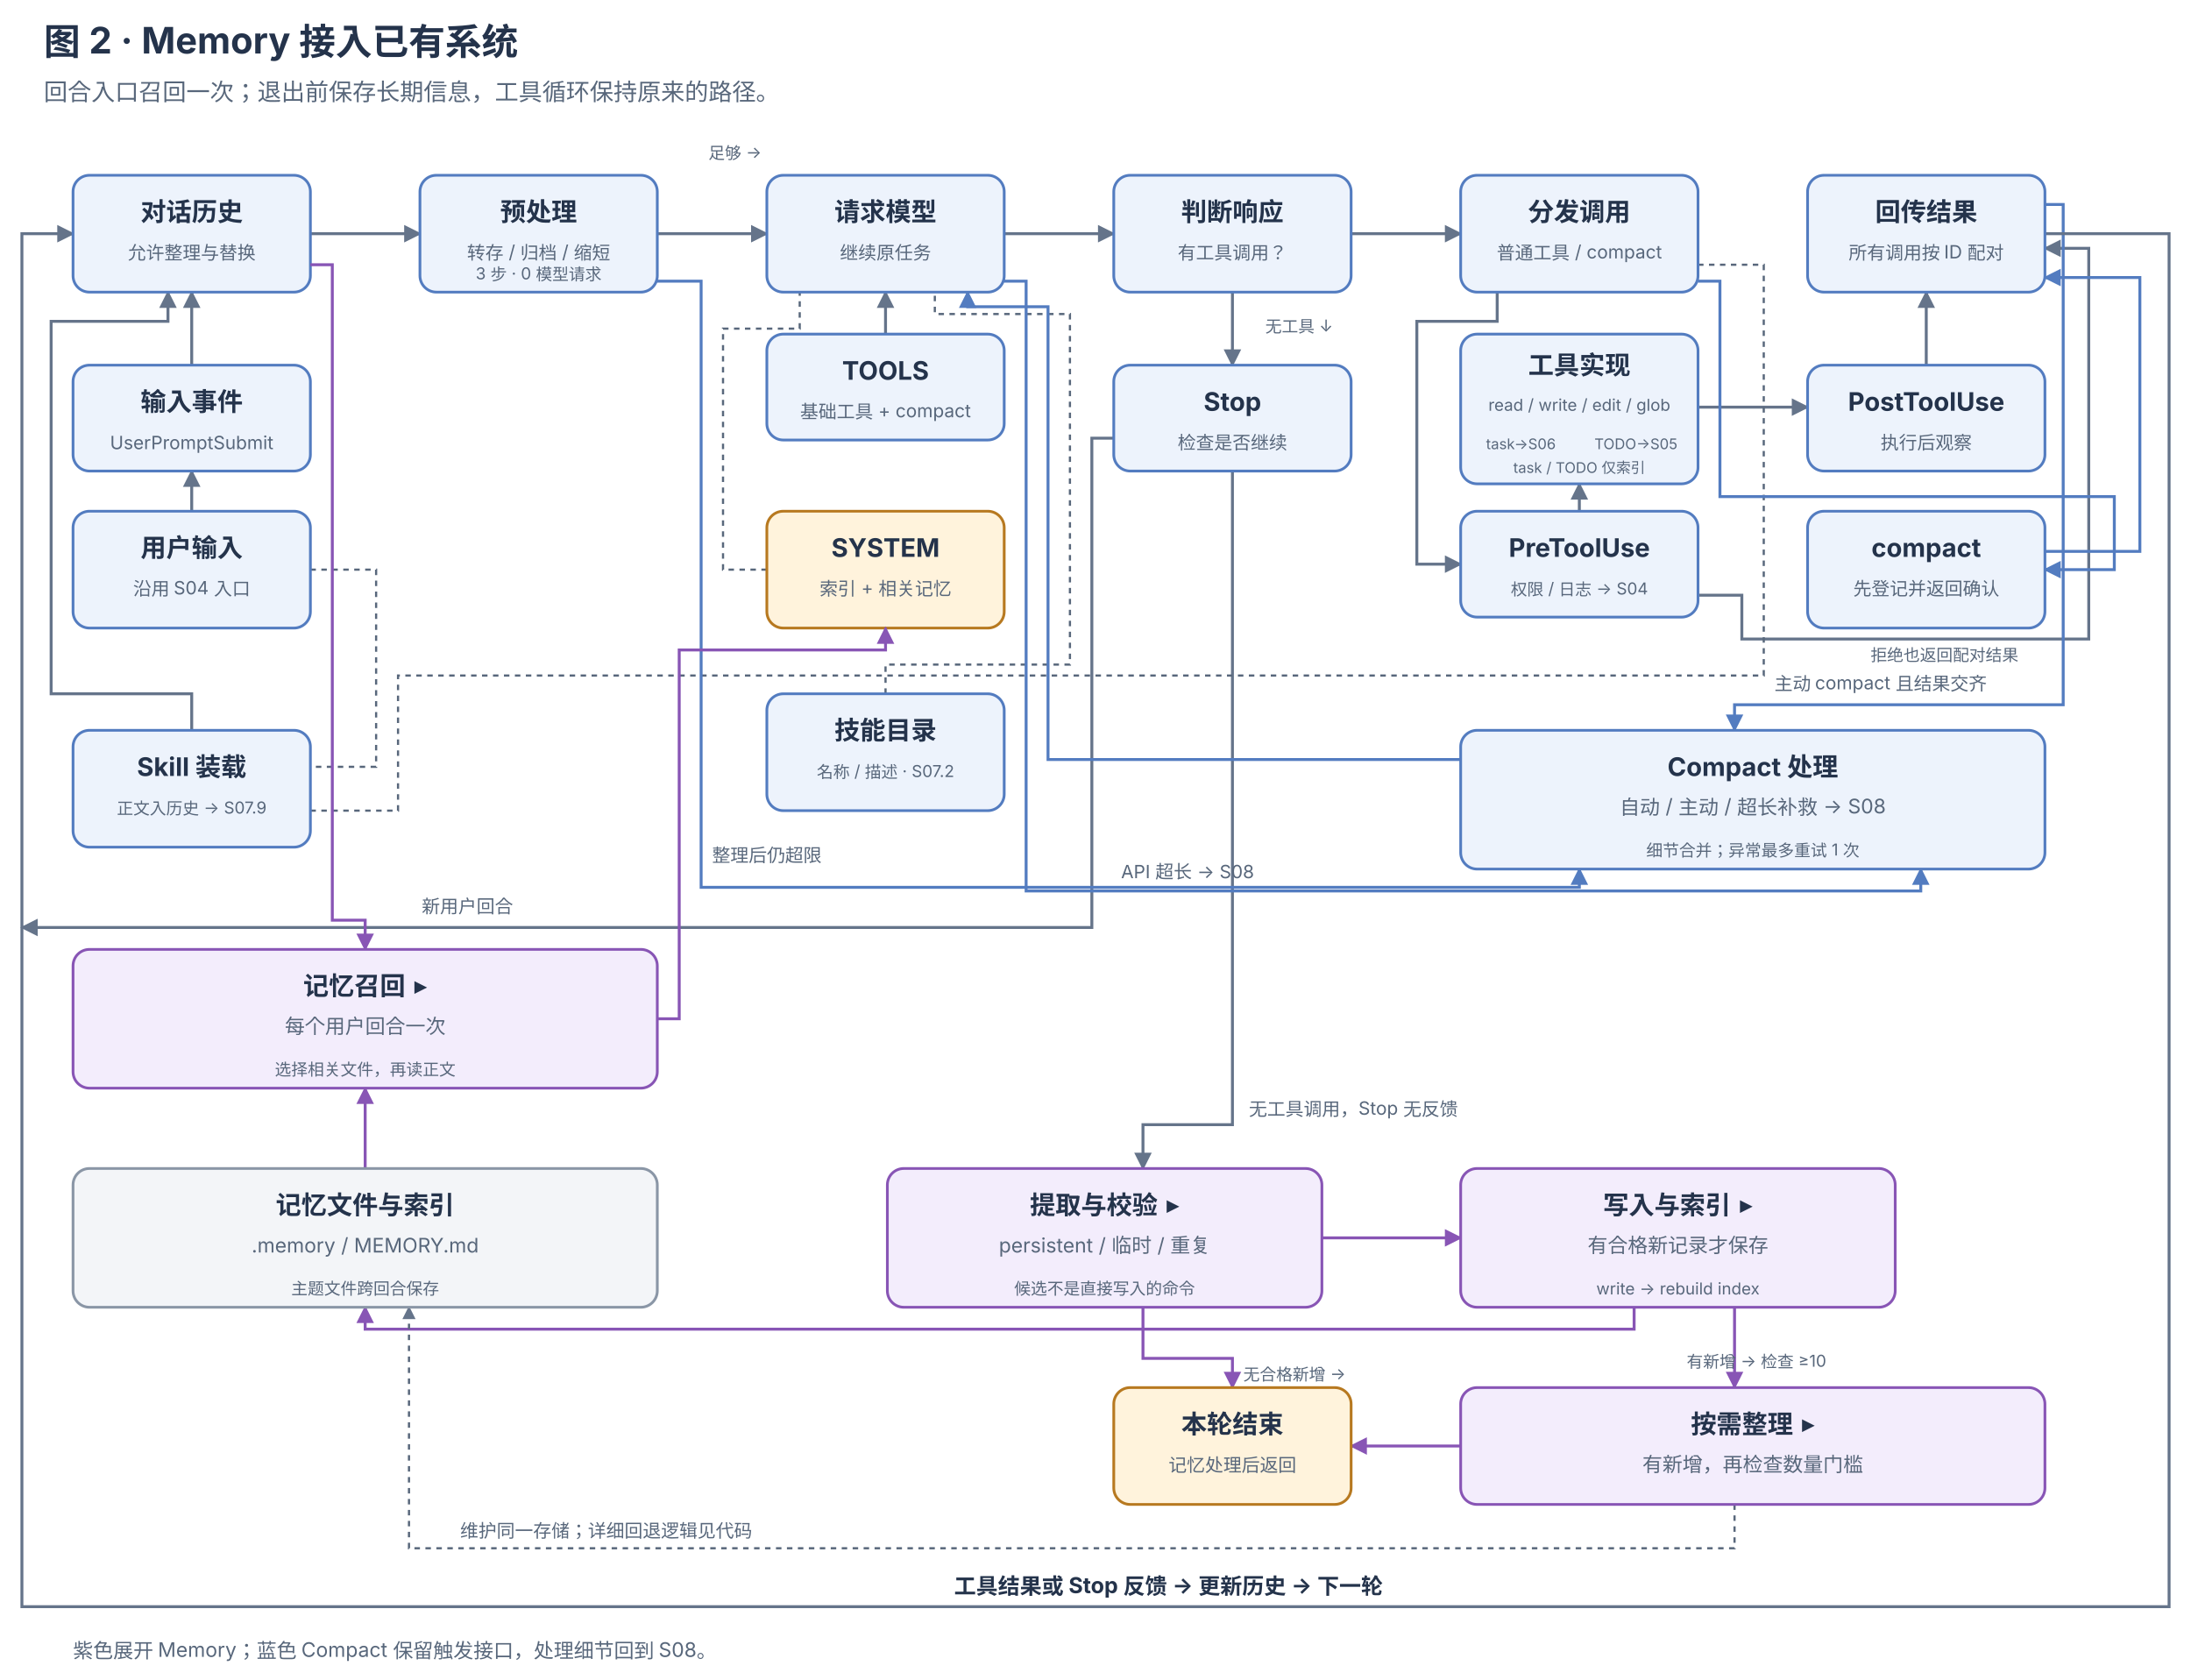
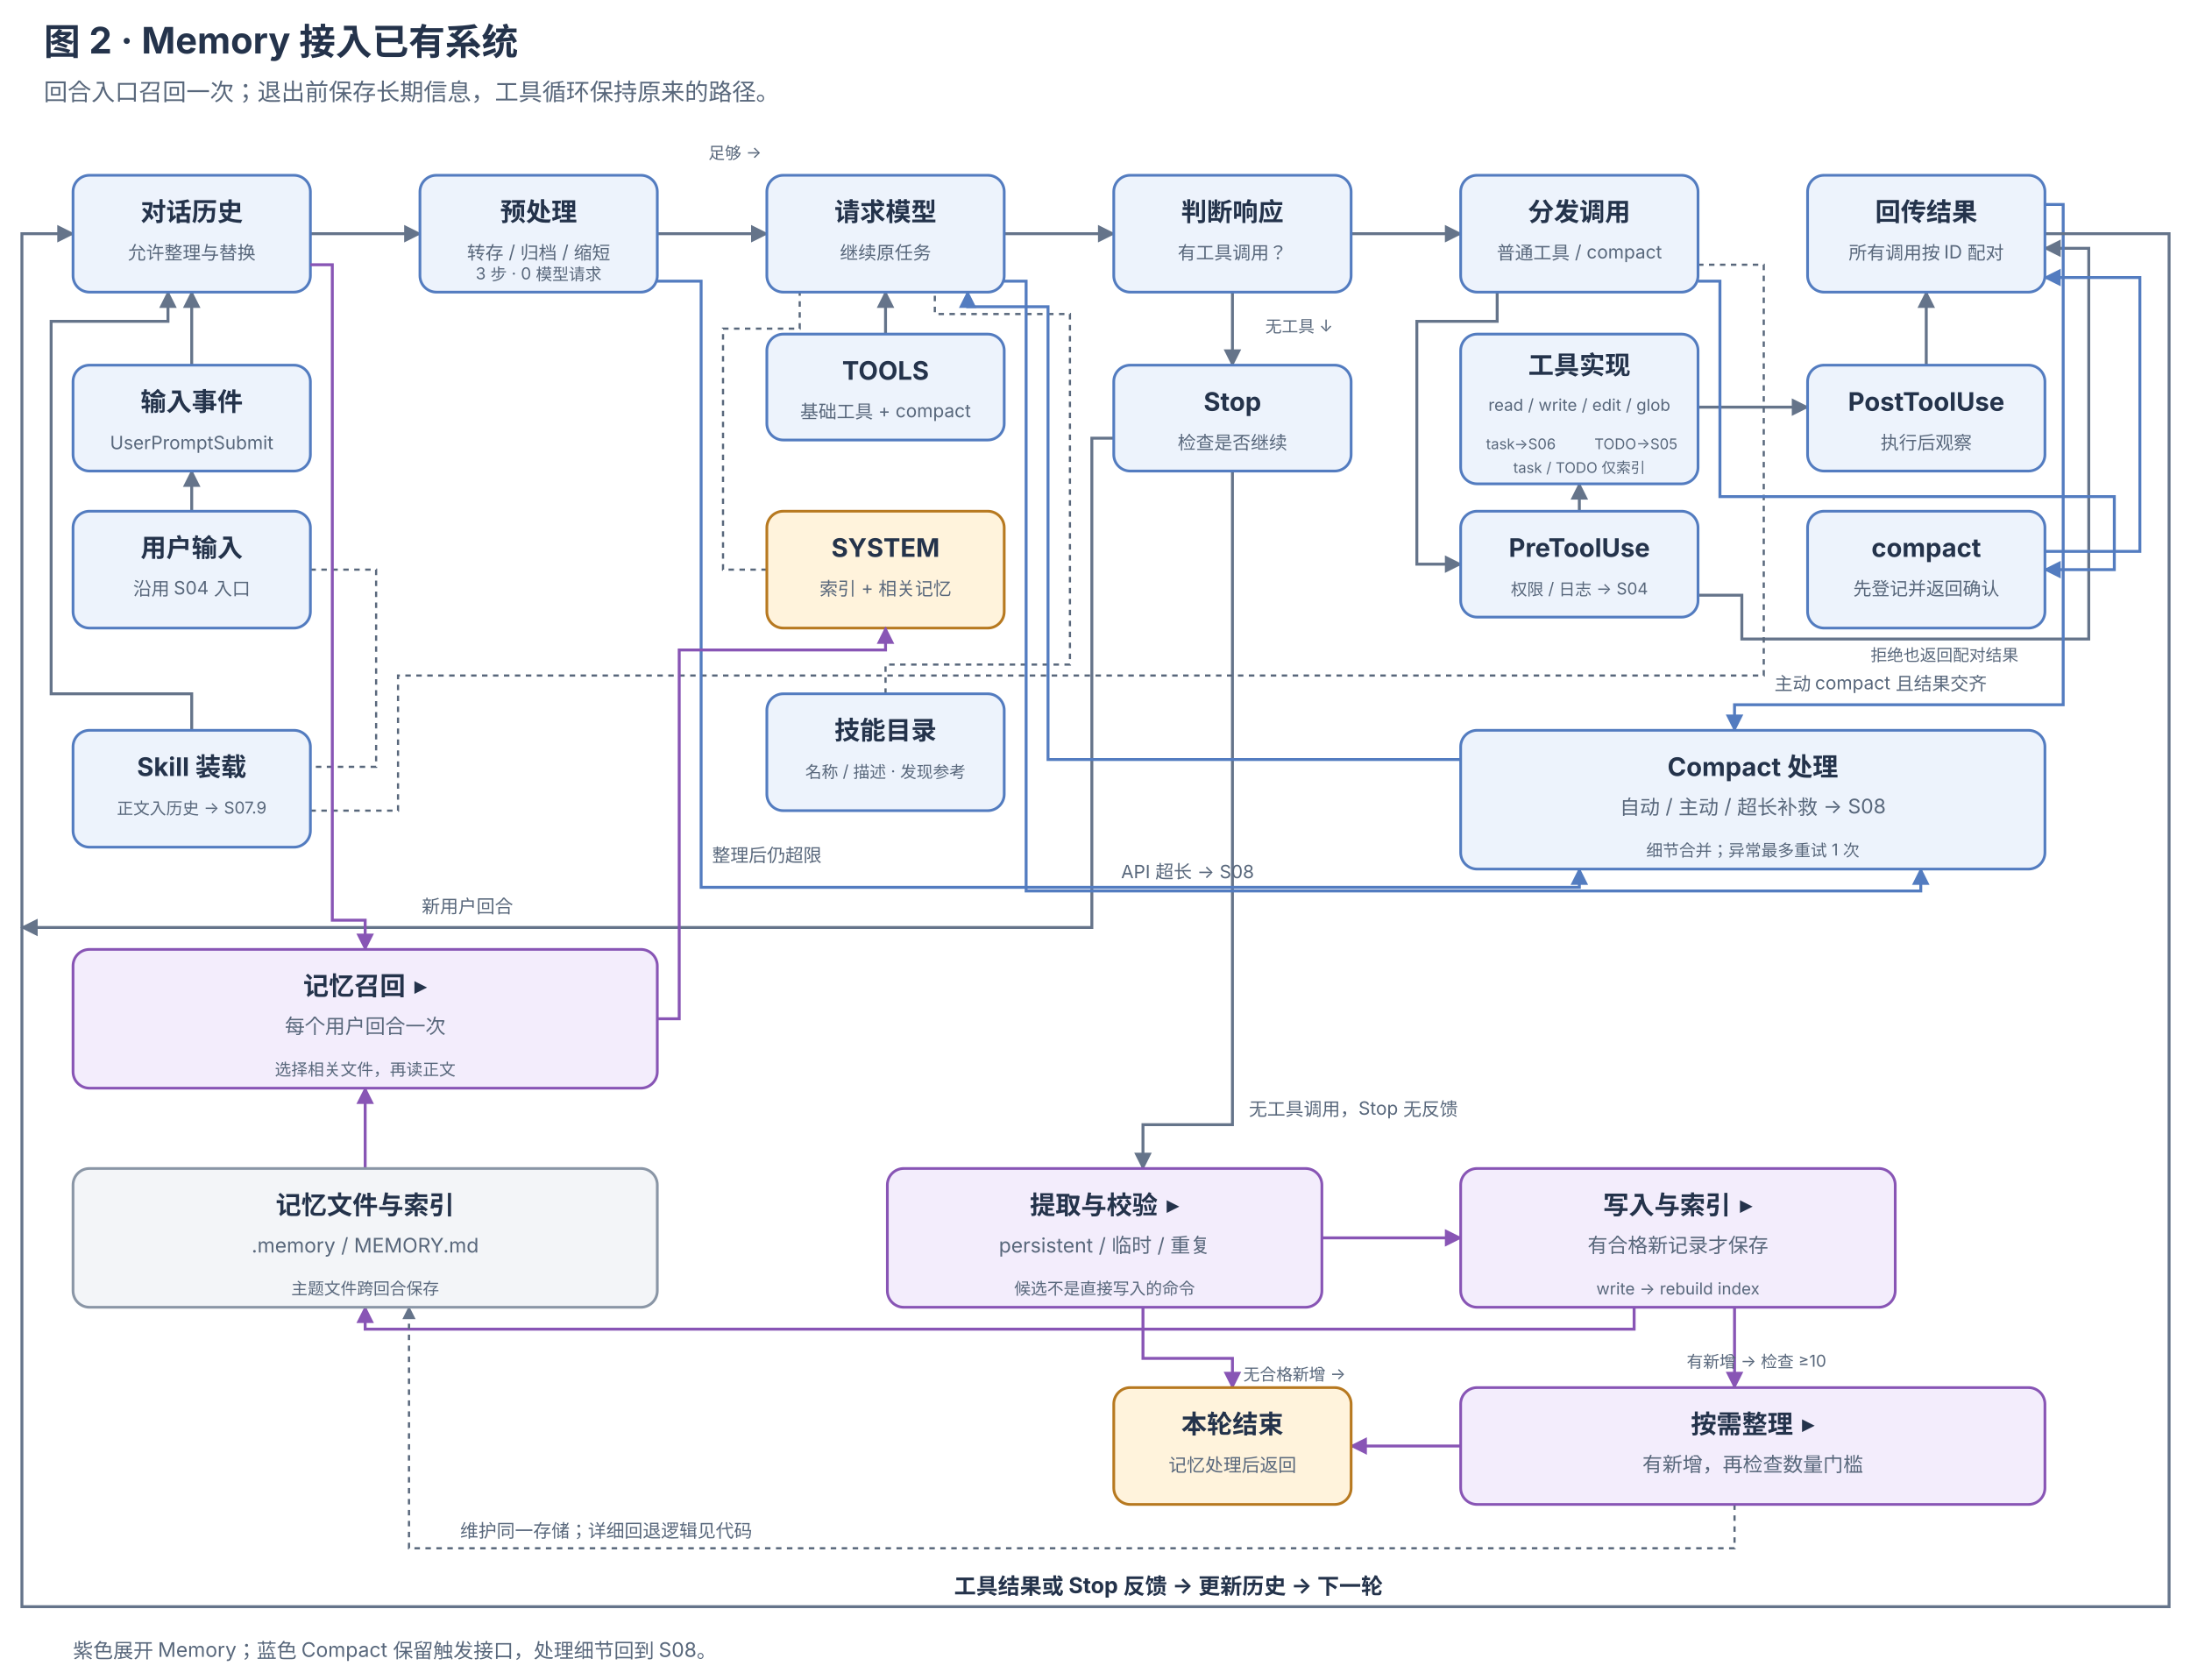
<svg xmlns="http://www.w3.org/2000/svg" viewBox="0 0 1200 920" role="img" aria-labelledby="s09-overview-title s09-overview-desc" font-family="system-ui, -apple-system, sans-serif">
  <defs>
    <marker id="s09-overview-arrow" viewBox="0 0 10 10" refX="9" refY="5" markerWidth="6" markerHeight="6" orient="auto">
      <path d="M0 0L10 5L0 10Z" fill="var(--diagram-line, #65748a)" />
    </marker>
    <marker id="s09-overview-added-arrow" viewBox="0 0 10 10" refX="9" refY="5" markerWidth="6" markerHeight="6" orient="auto">
      <path d="M0 0L10 5L0 10Z" fill="var(--diagram-base-stroke, #537cc0)" />
    </marker>
    <marker id="s09-memory-arrow" viewBox="0 0 10 10" refX="9" refY="5" markerWidth="6" markerHeight="6" orient="auto">
      <path d="M0 0L10 5L0 10Z" fill="var(--diagram-memory-stroke, #8855b5)" />
    </marker>
  </defs>
  <text x="24" y="30" text-anchor="start" font-size="20" font-weight="650" fill="var(--diagram-text, #24334b)">图 2 · Memory 接入已有系统</text>
  <text x="24" y="55" text-anchor="start" font-size="13" fill="var(--diagram-muted, #58677b)">回合入口召回一次；退出前保存长期信息，工具循环保持原来的路径。</text>
  <path data-from="history" data-to="prepare" data-kind="flow" data-label="待整理的 messages" data-route="s09-01" d="M170 128H230" fill="none" stroke="var(--diagram-line, #65748a)" stroke-width="1.6" marker-end="url(#s09-overview-arrow)" />
  <path data-from="prepare" data-to="model" data-kind="flow" data-label="容量足够，继续请求" data-route="s09-02" d="M360 128H420" fill="none" stroke="var(--diagram-line, #65748a)" stroke-width="1.6" marker-end="url(#s09-overview-arrow)" />
  <path data-from="model" data-to="decision" data-kind="flow" data-label="模型响应" data-route="s09-03" d="M550 128H610" fill="none" stroke="var(--diagram-line, #65748a)" stroke-width="1.6" marker-end="url(#s09-overview-arrow)" />
  <path data-from="decision" data-to="handler" data-kind="flow" data-label="有工具调用" data-route="s09-04" d="M740 128H800" fill="none" stroke="var(--diagram-line, #65748a)" stroke-width="1.6" marker-end="url(#s09-overview-arrow)" />
  <path data-from="handler" data-to="pre-event" data-kind="flow" data-label="普通工具调用" data-route="s09-05" d="M820 160V176H776V309H800" fill="none" stroke="var(--diagram-line, #65748a)" stroke-width="1.6" marker-end="url(#s09-overview-arrow)" />
  <path data-from="pre-event" data-to="added-file-tools" data-kind="flow" data-label="允许执行" data-route="s09-06" d="M865 280V265" fill="none" stroke="var(--diagram-line, #65748a)" stroke-width="1.6" marker-end="url(#s09-overview-arrow)" />
  <path data-from="added-file-tools" data-to="post-event" data-kind="flow" data-label="工具执行结果" data-route="s09-07" d="M930 223H990" fill="none" stroke="var(--diagram-line, #65748a)" stroke-width="1.6" marker-end="url(#s09-overview-arrow)" />
  <path data-from="post-event" data-to="result" data-kind="flow" data-label="观察后回传" data-route="s09-08" d="M1055 200V160" fill="none" stroke="var(--diagram-line, #65748a)" stroke-width="1.6" marker-end="url(#s09-overview-arrow)" />
  <path data-from="pre-event" data-to="result" data-kind="flow" data-label="拒绝也返回配对结果" data-route="s09-09" d="M930 326H954V350H1144V136H1120" fill="none" stroke="var(--diagram-line, #65748a)" stroke-width="1.6" marker-end="url(#s09-overview-arrow)" />
  <path data-from="decision" data-to="stop-event" data-kind="flow" data-label="无工具调用" data-route="s09-10" d="M675 160V200" fill="none" stroke="var(--diagram-line, #65748a)" stroke-width="1.6" marker-end="url(#s09-overview-arrow)" />
  <path data-from="stop-event" data-to="memory-extract" data-kind="flow" data-label="无工具调用，Stop 无反馈" data-route="s09-11" d="M675 258V616H626V640" fill="none" stroke="var(--diagram-line, #65748a)" stroke-width="1.6" marker-end="url(#s09-overview-arrow)" />
  <path data-from="stop-event" data-to="history" data-kind="flow" data-label="要求继续，汇入主循环" data-route="s09-12" d="M610 240H598V508H12" fill="none" stroke="var(--diagram-line, #65748a)" stroke-width="1.6" marker-end="url(#s09-overview-arrow)" />
  <path data-from="input" data-to="input-event" data-kind="flow" data-label="用户问题" data-route="s09-13" d="M105 280V258" fill="none" stroke="var(--diagram-line, #65748a)" stroke-width="1.6" marker-end="url(#s09-overview-arrow)" />
  <path data-from="input-event" data-to="history" data-kind="flow" data-label="输入事件完成" data-route="s09-14" d="M105 200V160" fill="none" stroke="var(--diagram-line, #65748a)" stroke-width="1.6" marker-end="url(#s09-overview-arrow)" />
  <path data-from="tools" data-to="model" data-kind="reference" data-label="可用工具定义" data-route="s09-15" d="M485 183V160" fill="none" stroke="var(--diagram-line, #65748a)" stroke-width="1.6" marker-end="url(#s09-overview-arrow)" />
  <path data-from="system" data-to="model" data-kind="reference" data-label="请求背景" data-route="s09-16" data-relation="interface" d="M420 312H396V180H438V160" fill="none" stroke="var(--diagram-muted, #58677b)" stroke-width="1.2" stroke-dasharray="3 3" />
  <path data-from="skill-catalog" data-to="model" data-kind="reference" data-label="技能名称与描述" data-route="s09-17" data-relation="interface" d="M485 380V364H586V172H512V160" fill="none" stroke="var(--diagram-muted, #58677b)" stroke-width="1.2" stroke-dasharray="3 3" />
  <path data-from="input" data-to="skill-loading" data-kind="reference" data-label="显式选择技能" data-route="s09-18" data-relation="interface" d="M170 312H206V420H170" fill="none" stroke="var(--diagram-muted, #58677b)" stroke-width="1.2" stroke-dasharray="3 3" />
  <path data-from="handler" data-to="skill-loading" data-kind="reference" data-label="按需装载技能" data-route="s09-19" data-relation="interface" d="M930 145H966V370H218V444H170" fill="none" stroke="var(--diagram-muted, #58677b)" stroke-width="1.2" stroke-dasharray="3 3" />
  <path data-from="skill-loading" data-to="history" data-kind="flow" data-label="技能正文加入历史" data-route="s09-20" d="M105 400V380H28V176H92V160" fill="none" stroke="var(--diagram-line, #65748a)" stroke-width="1.6" marker-end="url(#s09-overview-arrow)" />
  <path data-from="prepare" data-to="compact-processor" data-kind="flow" data-label="整理后仍超限" data-route="s09-21" d="M360 154H384V486H865V476" fill="none" stroke="var(--diagram-base-stroke, #537cc0)" stroke-width="1.6" marker-end="url(#s09-overview-added-arrow)" />
  <path data-from="compact-processor" data-to="model" data-kind="flow" data-label="更新历史，继续请求" data-route="s09-22" d="M800 416H574V168H530V160" fill="none" stroke="var(--diagram-base-stroke, #537cc0)" stroke-width="1.6" marker-end="url(#s09-overview-added-arrow)" />
  <path data-from="handler" data-to="compact-registration" data-kind="flow" data-label="登记 compact 调用" data-route="s09-23" d="M930 154H942V272H1158V312H1120" fill="none" stroke="var(--diagram-base-stroke, #537cc0)" stroke-width="1.6" marker-end="url(#s09-overview-added-arrow)" />
  <path data-from="compact-registration" data-to="result" data-kind="flow" data-label="返回确认结果" data-route="s09-24" d="M1120 302H1172V152H1120" fill="none" stroke="var(--diagram-base-stroke, #537cc0)" stroke-width="1.6" marker-end="url(#s09-overview-added-arrow)" />
  <path data-from="result" data-to="compact-processor" data-kind="flow" data-label="已登记 compact 且本批结果交齐" data-route="s09-25" d="M1120 112H1130V386H950V400" fill="none" stroke="var(--diagram-base-stroke, #537cc0)" stroke-width="1.6" marker-end="url(#s09-overview-added-arrow)" />
  <path data-from="model" data-to="compact-processor" data-kind="flow" data-label="API 超长拒绝" data-route="s09-26" d="M550 154H562V488H1052V476" fill="none" stroke="var(--diagram-base-stroke, #537cc0)" stroke-width="1.6" marker-end="url(#s09-overview-added-arrow)" />
  <path data-from="result" data-to="history" data-kind="flow" data-label="追加工具结果，下一轮" data-route="s09-27" d="M1120 128H1188V880H12V128H40" fill="none" stroke="var(--diagram-line, #65748a)" stroke-width="1.6" marker-end="url(#s09-overview-arrow)" />
  <rect data-stage="history" data-change="base" x="40" y="96" width="130" height="64" rx="9" fill="var(--diagram-base-fill, #edf3fc)" stroke="var(--diagram-base-stroke, #537cc0)" stroke-width="1.5" />
  <text x="105" y="121" text-anchor="middle" font-size="14" font-weight="650" fill="var(--diagram-text, #24334b)">对话历史</text>
  <text x="105" y="142" text-anchor="middle" font-size="10" fill="var(--diagram-muted, #58677b)">允许整理与替换</text>
  <a class="diagram-chapter-link" href="/projects/learn-claude-code/s08/#compact-prepare" aria-label="查看预处理 ▸的接口、局部图和代码">
    <rect data-stage="prepare" data-change="base" x="230" y="96" width="130" height="64" rx="9" fill="var(--diagram-base-fill, #edf3fc)" stroke="var(--diagram-base-stroke, #537cc0)" stroke-width="1.5" />
    <text x="295" y="121" text-anchor="middle" font-size="14" font-weight="650" fill="var(--diagram-text, #24334b)">预处理</text>
    <text x="295" y="142" text-anchor="middle" font-size="10" fill="var(--diagram-muted, #58677b)">转存 / 归档 / 缩短</text>
    <text x="295" y="153" text-anchor="middle" font-size="9" fill="var(--diagram-muted, #58677b)">3 步 · 0 模型请求</text>
  </a>
  <rect data-stage="model" data-change="base" x="420" y="96" width="130" height="64" rx="9" fill="var(--diagram-base-fill, #edf3fc)" stroke="var(--diagram-base-stroke, #537cc0)" stroke-width="1.5" />
  <text x="485" y="121" text-anchor="middle" font-size="14" font-weight="650" fill="var(--diagram-text, #24334b)">请求模型</text>
  <text x="485" y="142" text-anchor="middle" font-size="10" fill="var(--diagram-muted, #58677b)">继续原任务</text>
  <rect data-stage="decision" data-change="base" x="610" y="96" width="130" height="64" rx="9" fill="var(--diagram-base-fill, #edf3fc)" stroke="var(--diagram-base-stroke, #537cc0)" stroke-width="1.5" />
  <text x="675" y="121" text-anchor="middle" font-size="14" font-weight="650" fill="var(--diagram-text, #24334b)">判断响应</text>
  <text x="675" y="142" text-anchor="middle" font-size="10" fill="var(--diagram-muted, #58677b)">有工具调用？</text>
  <rect data-stage="handler" data-change="base" x="800" y="96" width="130" height="64" rx="9" fill="var(--diagram-base-fill, #edf3fc)" stroke="var(--diagram-base-stroke, #537cc0)" stroke-width="1.5" />
  <text x="865" y="121" text-anchor="middle" font-size="14" font-weight="650" fill="var(--diagram-text, #24334b)">分发调用</text>
  <text x="865" y="142" text-anchor="middle" font-size="10" fill="var(--diagram-muted, #58677b)">普通工具 / compact</text>
  <rect data-stage="result" data-change="base" x="990" y="96" width="130" height="64" rx="9" fill="var(--diagram-base-fill, #edf3fc)" stroke="var(--diagram-base-stroke, #537cc0)" stroke-width="1.5" />
  <text x="1055" y="121" text-anchor="middle" font-size="14" font-weight="650" fill="var(--diagram-text, #24334b)">回传结果</text>
  <text x="1055" y="142" text-anchor="middle" font-size="10" fill="var(--diagram-muted, #58677b)">所有调用按 ID 配对</text>
  <rect data-stage="tools" data-change="base" x="420" y="183" width="130" height="58" rx="9" fill="var(--diagram-base-fill, #edf3fc)" stroke="var(--diagram-base-stroke, #537cc0)" stroke-width="1.5" />
  <text x="485" y="208" text-anchor="middle" font-size="14" font-weight="650" fill="var(--diagram-text, #24334b)">TOOLS</text>
  <text x="485" y="229" text-anchor="middle" font-size="10" fill="var(--diagram-muted, #58677b)">基础工具 + compact</text>
  <a class="diagram-module-link" data-module="context" href="/projects/learn-claude-code/s09/#memory-context" aria-label="查看记忆进入 SYSTEM 的实现">
    <rect data-stage="system" data-change="modified" x="420" y="280" width="130" height="64" rx="9" fill="var(--diagram-modified-fill, #fff3dc)" stroke="var(--diagram-modified-stroke, #b77920)" stroke-width="1.5" />
    <text x="485" y="305" text-anchor="middle" font-size="14" font-weight="650" fill="var(--diagram-text, #24334b)">SYSTEM</text>
    <text x="485" y="326" text-anchor="middle" font-size="10" fill="var(--diagram-muted, #58677b)">索引 + 相关记忆</text>
  </a>
  <rect data-stage="input" data-change="base" x="40" y="280" width="130" height="64" rx="9" fill="var(--diagram-base-fill, #edf3fc)" stroke="var(--diagram-base-stroke, #537cc0)" stroke-width="1.5" />
  <text x="105" y="305" text-anchor="middle" font-size="14" font-weight="650" fill="var(--diagram-text, #24334b)">用户输入</text>
  <text x="105" y="326" text-anchor="middle" font-size="10" fill="var(--diagram-muted, #58677b)">沿用 S04 入口</text>
  <rect data-stage="input-event" data-change="base" x="40" y="200" width="130" height="58" rx="9" fill="var(--diagram-base-fill, #edf3fc)" stroke="var(--diagram-base-stroke, #537cc0)" stroke-width="1.5" />
  <text x="105" y="225" text-anchor="middle" font-size="14" font-weight="650" fill="var(--diagram-text, #24334b)">输入事件</text>
  <text x="105" y="246" text-anchor="middle" font-size="10" fill="var(--diagram-muted, #58677b)">UserPromptSubmit</text>
  <rect data-stage="stop-event" data-change="base" x="610" y="200" width="130" height="58" rx="9" fill="var(--diagram-base-fill, #edf3fc)" stroke="var(--diagram-base-stroke, #537cc0)" stroke-width="1.5" />
  <text x="675" y="225" text-anchor="middle" font-size="14" font-weight="650" fill="var(--diagram-text, #24334b)">Stop</text>
  <text x="675" y="246" text-anchor="middle" font-size="10" fill="var(--diagram-muted, #58677b)">检查是否继续</text>
  <rect data-stage="pre-event" data-change="base" x="800" y="280" width="130" height="58" rx="9" fill="var(--diagram-base-fill, #edf3fc)" stroke="var(--diagram-base-stroke, #537cc0)" stroke-width="1.5" />
  <text x="865" y="305" text-anchor="middle" font-size="14" font-weight="650" fill="var(--diagram-text, #24334b)">PreToolUse</text>
  <a class="diagram-chapter-link" href="/projects/learn-claude-code/s04/" aria-label="查看权限与日志回调 S04" tabindex="0">
    <text x="865" y="326" text-anchor="middle" font-size="9" fill="var(--diagram-muted, #58677b)">权限 / 日志 → S04</text>
  </a>
  <rect data-stage="post-event" data-change="base" x="990" y="200" width="130" height="58" rx="9" fill="var(--diagram-base-fill, #edf3fc)" stroke="var(--diagram-base-stroke, #537cc0)" stroke-width="1.5" />
  <text x="1055" y="225" text-anchor="middle" font-size="14" font-weight="650" fill="var(--diagram-text, #24334b)">PostToolUse</text>
  <text x="1055" y="246" text-anchor="middle" font-size="10" fill="var(--diagram-muted, #58677b)">执行后观察</text>
  <rect data-stage="skill-catalog" data-change="base" x="420" y="380" width="130" height="64" rx="9" fill="var(--diagram-base-fill, #edf3fc)" stroke="var(--diagram-base-stroke, #537cc0)" stroke-width="1.5" />
  <text x="485" y="405" text-anchor="middle" font-size="14" font-weight="650" fill="var(--diagram-text, #24334b)">技能目录</text>
-   <a class="diagram-chapter-link" href="/projects/learn-claude-code/s07/02-discovery/" aria-label="查看技能目录 S07.2" tabindex="0">
-     <text x="485" y="426" text-anchor="middle" font-size="9" fill="var(--diagram-muted, #58677b)">名称 / 描述 · S07.2</text>
+   <a class="diagram-chapter-link" href="/projects/learn-claude-code/s07/02-discovery/" aria-label="查看技能目录 发现参考" tabindex="0">
+     <text x="485" y="426" text-anchor="middle" font-size="9" fill="var(--diagram-muted, #58677b)">名称 / 描述 · 发现参考</text>
  </a>
  <rect data-stage="skill-loading" data-change="base" x="40" y="400" width="130" height="64" rx="9" fill="var(--diagram-base-fill, #edf3fc)" stroke="var(--diagram-base-stroke, #537cc0)" stroke-width="1.5" />
  <text x="105" y="425" text-anchor="middle" font-size="14" font-weight="650" fill="var(--diagram-text, #24334b)">Skill 装载</text>
  <a class="diagram-chapter-link" href="/projects/learn-claude-code/s07/09-agent-loop/" aria-label="查看 Skills 正文交付 S07.9" tabindex="0">
    <text x="105" y="446" text-anchor="middle" font-size="9" fill="var(--diagram-muted, #58677b)">正文入历史 → S07.9</text>
  </a>
  <a class="diagram-chapter-link" href="/projects/learn-claude-code/s08/#compact-manual" aria-label="查看compact ▸的接口、局部图和代码">
    <rect data-stage="compact-registration" data-change="base" x="990" y="280" width="130" height="64" rx="9" fill="var(--diagram-base-fill, #edf3fc)" stroke="var(--diagram-base-stroke, #537cc0)" stroke-width="1.5" />
    <text x="1055" y="305" text-anchor="middle" font-size="14" font-weight="650" fill="var(--diagram-text, #24334b)">compact</text>
    <text x="1055" y="326" text-anchor="middle" font-size="10" fill="var(--diagram-muted, #58677b)">先登记并返回确认</text>
  </a>
  <rect data-stage="added-file-tools" data-change="base" x="800" y="183" width="130" height="82" rx="9" fill="var(--diagram-base-fill, #edf3fc)" stroke="var(--diagram-base-stroke, #537cc0)" stroke-width="1.5" />
  <text x="865" y="205" text-anchor="middle" font-size="14" font-weight="650" fill="var(--diagram-text, #24334b)">工具实现</text>
  <a class="diagram-chapter-link" href="/projects/learn-claude-code/s02/#file-tool-implementation" aria-label="查看 read / write / edit / glob" tabindex="0">
    <text x="865" y="225" text-anchor="middle" font-size="9" fill="var(--diagram-muted, #58677b)">read / write / edit / glob</text>
  </a>
  <a class="diagram-chapter-link" href="/projects/learn-claude-code/s06/#subagent-core" aria-label="查看 task→S06" tabindex="0">
    <text x="833" y="246" text-anchor="middle" font-size="8" fill="var(--diagram-muted, #58677b)">task→S06</text>
  </a>
  <a class="diagram-chapter-link" href="/projects/learn-claude-code/s05/#todo-tool-implementation" aria-label="查看 TODO→S05" tabindex="0">
    <text x="896" y="246" text-anchor="middle" font-size="8" fill="var(--diagram-muted, #58677b)">TODO→S05</text>
  </a>
  <text x="865" y="259" text-anchor="middle" font-size="8" fill="var(--diagram-muted, #58677b)">task / TODO 仅索引</text>
  <text x="388" y="87" text-anchor="start" font-size="9" fill="var(--diagram-muted, #58677b)">足够 →</text>
  <text x="390" y="472" text-anchor="start" font-size="10" fill="var(--diagram-muted, #58677b)">整理后仍超限</text>
  <text x="1030" y="378" text-anchor="middle" font-size="10" fill="var(--diagram-muted, #58677b)">主动 compact 且结果交齐</text>
  <text x="614" y="481" text-anchor="start" font-size="10" fill="var(--diagram-muted, #58677b)">API 超长 → S08</text>
  <text x="693" y="182" text-anchor="start" font-size="9" fill="var(--diagram-muted, #58677b)">无工具 ↓</text>
  <text x="1065" y="362" text-anchor="middle" font-size="9" fill="var(--diagram-muted, #58677b)">拒绝也返回配对结果</text>
  <text x="640" y="873" text-anchor="middle" font-size="12" font-weight="650" fill="var(--diagram-text, #24334b)">工具结果或 Stop 反馈 → 更新历史 → 下一轮</text>
  <text x="40" y="908" text-anchor="start" font-size="11" fill="var(--diagram-muted, #58677b)" data-baseline-label="已有 Memory 入口、退出与存储接口；Compact 的内部实现见 S08。">紫色展开 Memory；蓝色 Compact 保留触发接口，处理细节回到 S08。</text>
  <path data-from="history" data-to="memory-recall" data-kind="flow" data-label="仅新用户回合入口，召回一次" data-route="s09-28" d="M170 145H182V504H200V520" fill="none" stroke="var(--diagram-memory-stroke, #8855b5)" stroke-width="1.6" marker-end="url(#s09-memory-arrow)" />
  <path data-from="memory-recall" data-to="system" data-kind="flow" data-label="相关正文加入背景" data-route="s09-29" d="M360 558H372V356H485V344" fill="none" stroke="var(--diagram-memory-stroke, #8855b5)" stroke-width="1.6" marker-end="url(#s09-memory-arrow)" />
  <path data-from="memory-store" data-to="memory-recall" data-kind="flow" data-label="读取磁盘中的文件与索引" data-route="s09-30" d="M200 640V596" fill="none" stroke="var(--diagram-memory-stroke, #8855b5)" stroke-width="1.6" marker-end="url(#s09-memory-arrow)" />
  <path data-from="memory-extract" data-to="memory-save" data-kind="flow" data-label="有合格新记录" data-route="s09-31" d="M724 678H800" fill="none" stroke="var(--diagram-memory-stroke, #8855b5)" stroke-width="1.6" marker-end="url(#s09-memory-arrow)" />
  <path data-from="memory-extract" data-to="end" data-kind="flow" data-label="无合格新增，直接结束" data-route="s09-32" d="M626 716V744H675V760" fill="none" stroke="var(--diagram-memory-stroke, #8855b5)" stroke-width="1.6" marker-end="url(#s09-memory-arrow)" />
  <path data-from="memory-save" data-to="memory-consolidate" data-kind="flow" data-label="有新增，再检查数量门槛" data-route="s09-33" d="M950 716V736H950V760" fill="none" stroke="var(--diagram-memory-stroke, #8855b5)" stroke-width="1.6" marker-end="url(#s09-memory-arrow)" />
  <path data-from="memory-consolidate" data-to="end" data-kind="flow" data-label="维护检查完成" data-route="s09-34" d="M800 792H740" fill="none" stroke="var(--diagram-memory-stroke, #8855b5)" stroke-width="1.6" marker-end="url(#s09-memory-arrow)" />
  <path data-from="memory-save" data-to="memory-store" data-kind="flow" data-label="写文件并更新索引" data-route="s09-35" d="M895 716V728H200V716" fill="none" stroke="var(--diagram-memory-stroke, #8855b5)" stroke-width="1.6" marker-end="url(#s09-memory-arrow)" />
  <path data-from="memory-consolidate" data-to="memory-store" data-kind="flow" data-label="维护同一存储，必要时回退" data-route="s09-36" data-relation="memory-storage" d="M950 824V848H224V716" fill="none" stroke="var(--diagram-muted, #58677b)" stroke-width="1.2" stroke-dasharray="3 3" marker-end="url(#s09-overview-arrow)" />
  <rect data-stage="compact-processor" data-change="base" x="800" y="400" width="320" height="76" rx="9" fill="var(--diagram-base-fill, #edf3fc)" stroke="var(--diagram-base-stroke, #537cc0)" stroke-width="1.5" />
  <text x="960" y="425" text-anchor="middle" font-size="14" font-weight="650" fill="var(--diagram-text, #24334b)">Compact 处理</text>
  <a class="diagram-chapter-link" href="/projects/learn-claude-code/s08/">
    <text x="960" y="446" text-anchor="middle" font-size="11" fill="var(--diagram-muted, #58677b)">自动 / 主动 / 超长补救 → S08</text>
  </a>
  <text x="960" y="469" text-anchor="middle" font-size="9" fill="var(--diagram-muted, #58677b)">细节合并；异常最多重试 1 次</text>
  <a class="diagram-module-link" data-module="recall" href="/projects/learn-claude-code/s09/#memory-recall" aria-label="查看 记忆召回 ▸">
    <rect data-stage="memory-recall" data-change="added" x="40" y="520" width="320" height="76" rx="9" fill="var(--diagram-memory-fill, #f3edfc)" stroke="var(--diagram-memory-stroke, #8855b5)" stroke-width="1.5" />
    <text x="200" y="545" text-anchor="middle" font-size="14" font-weight="650" fill="var(--diagram-text, #24334b)">记忆召回 ▸</text>
    <text x="200" y="566" text-anchor="middle" font-size="11" fill="var(--diagram-muted, #58677b)">每个用户回合一次</text>
    <text x="200" y="589" text-anchor="middle" font-size="9" fill="var(--diagram-muted, #58677b)">选择相关文件，再读正文</text>
  </a>
  <rect data-stage="memory-store" x="40" y="640" width="320" height="76" rx="9" fill="var(--diagram-storage-fill, #f3f5f8)" stroke="var(--diagram-storage-stroke, #8a96a6)" stroke-width="1.5" />
  <text x="200" y="665" text-anchor="middle" font-size="14" font-weight="650" fill="var(--diagram-text, #24334b)">记忆文件与索引</text>
  <text x="200" y="686" text-anchor="middle" font-size="11" fill="var(--diagram-muted, #58677b)">.memory / MEMORY.md</text>
  <text x="200" y="709" text-anchor="middle" font-size="9" fill="var(--diagram-muted, #58677b)">主题文件跨回合保存</text>
  <a class="diagram-module-link" data-module="extract" href="/projects/learn-claude-code/s09/#memory-extract" aria-label="查看 提取与校验 ▸">
    <rect data-stage="memory-extract" data-change="added" x="486" y="640" width="238" height="76" rx="9" fill="var(--diagram-memory-fill, #f3edfc)" stroke="var(--diagram-memory-stroke, #8855b5)" stroke-width="1.5" />
    <text x="605" y="665" text-anchor="middle" font-size="14" font-weight="650" fill="var(--diagram-text, #24334b)">提取与校验 ▸</text>
    <text x="605" y="686" text-anchor="middle" font-size="11" fill="var(--diagram-muted, #58677b)">persistent / 临时 / 重复</text>
    <text x="605" y="709" text-anchor="middle" font-size="9" fill="var(--diagram-muted, #58677b)">候选不是直接写入的命令</text>
  </a>
  <a class="diagram-module-link" data-module="save" href="/projects/learn-claude-code/s09/#memory-save" aria-label="查看 写入与索引 ▸">
    <rect data-stage="memory-save" data-change="added" x="800" y="640" width="238" height="76" rx="9" fill="var(--diagram-memory-fill, #f3edfc)" stroke="var(--diagram-memory-stroke, #8855b5)" stroke-width="1.5" />
    <text x="919" y="665" text-anchor="middle" font-size="14" font-weight="650" fill="var(--diagram-text, #24334b)">写入与索引 ▸</text>
    <text x="919" y="686" text-anchor="middle" font-size="11" fill="var(--diagram-muted, #58677b)">有合格新记录才保存</text>
    <text x="919" y="709" text-anchor="middle" font-size="9" fill="var(--diagram-muted, #58677b)">write → rebuild index</text>
  </a>
  <a class="diagram-module-link" data-module="consolidate" href="/projects/learn-claude-code/s09/#memory-consolidate" aria-label="查看 按需整理 ▸">
    <rect data-stage="memory-consolidate" data-change="added" x="800" y="760" width="320" height="64" rx="9" fill="var(--diagram-memory-fill, #f3edfc)" stroke="var(--diagram-memory-stroke, #8855b5)" stroke-width="1.5" />
    <text x="960" y="785" text-anchor="middle" font-size="14" font-weight="650" fill="var(--diagram-text, #24334b)">按需整理 ▸</text>
    <text x="960" y="806" text-anchor="middle" font-size="11" fill="var(--diagram-muted, #58677b)">有新增，再检查数量门槛</text>
  </a>
  <rect data-stage="end" data-change="modified" x="610" y="760" width="130" height="64" rx="9" fill="var(--diagram-modified-fill, #fff3dc)" stroke="var(--diagram-modified-stroke, #b77920)" stroke-width="1.5" />
  <text x="675" y="785" text-anchor="middle" font-size="14" font-weight="650" fill="var(--diagram-text, #24334b)">本轮结束</text>
  <text x="675" y="806" text-anchor="middle" font-size="10" fill="var(--diagram-muted, #58677b)">记忆处理后返回</text>
  <text x="231" y="500" text-anchor="start" font-size="10" fill="var(--diagram-muted, #58677b)">新用户回合</text>
  <text x="684" y="611" text-anchor="start" font-size="10" fill="var(--diagram-muted, #58677b)">无工具调用，Stop 无反馈</text>
  <text x="709" y="756" text-anchor="middle" font-size="9" fill="var(--diagram-muted, #58677b)">无合格新增 →</text>
  <text x="962" y="749" text-anchor="middle" font-size="9" fill="var(--diagram-muted, #58677b)">有新增 → 检查 ≥10</text>
  <text x="252" y="842" text-anchor="start" font-size="10" fill="var(--diagram-muted, #58677b)">维护同一存储；详细回退逻辑见代码</text>
</svg>
